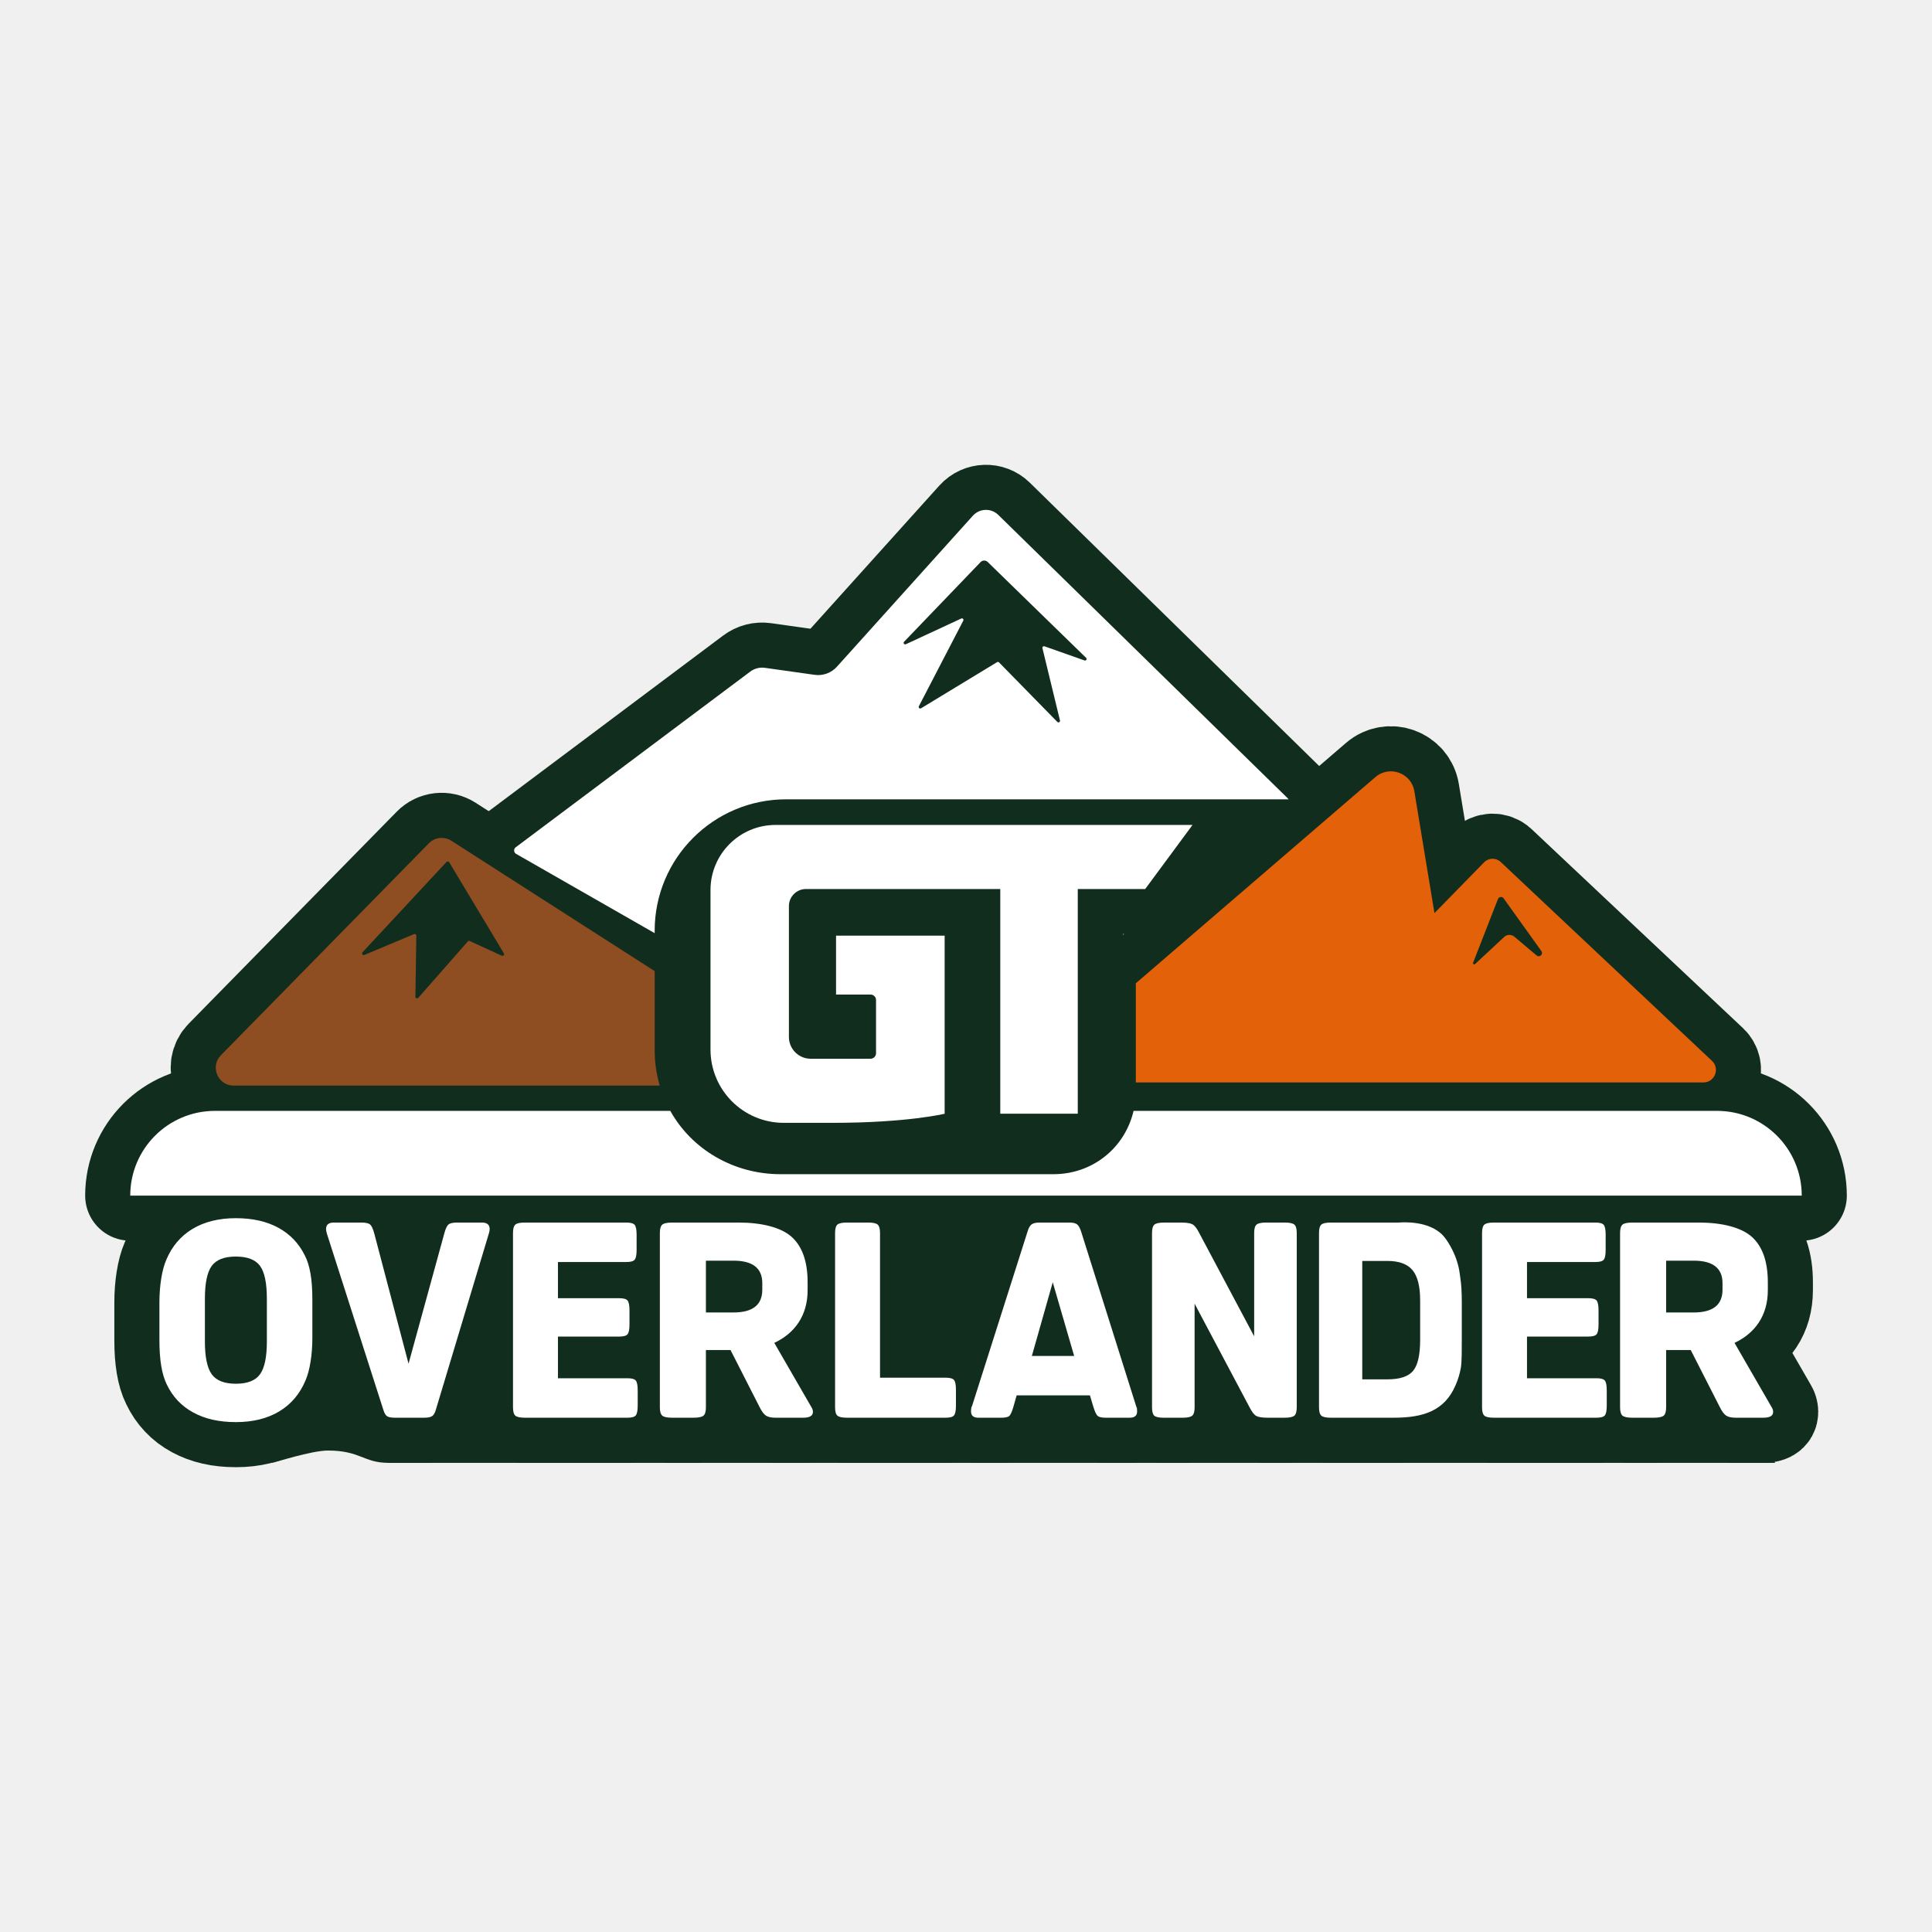
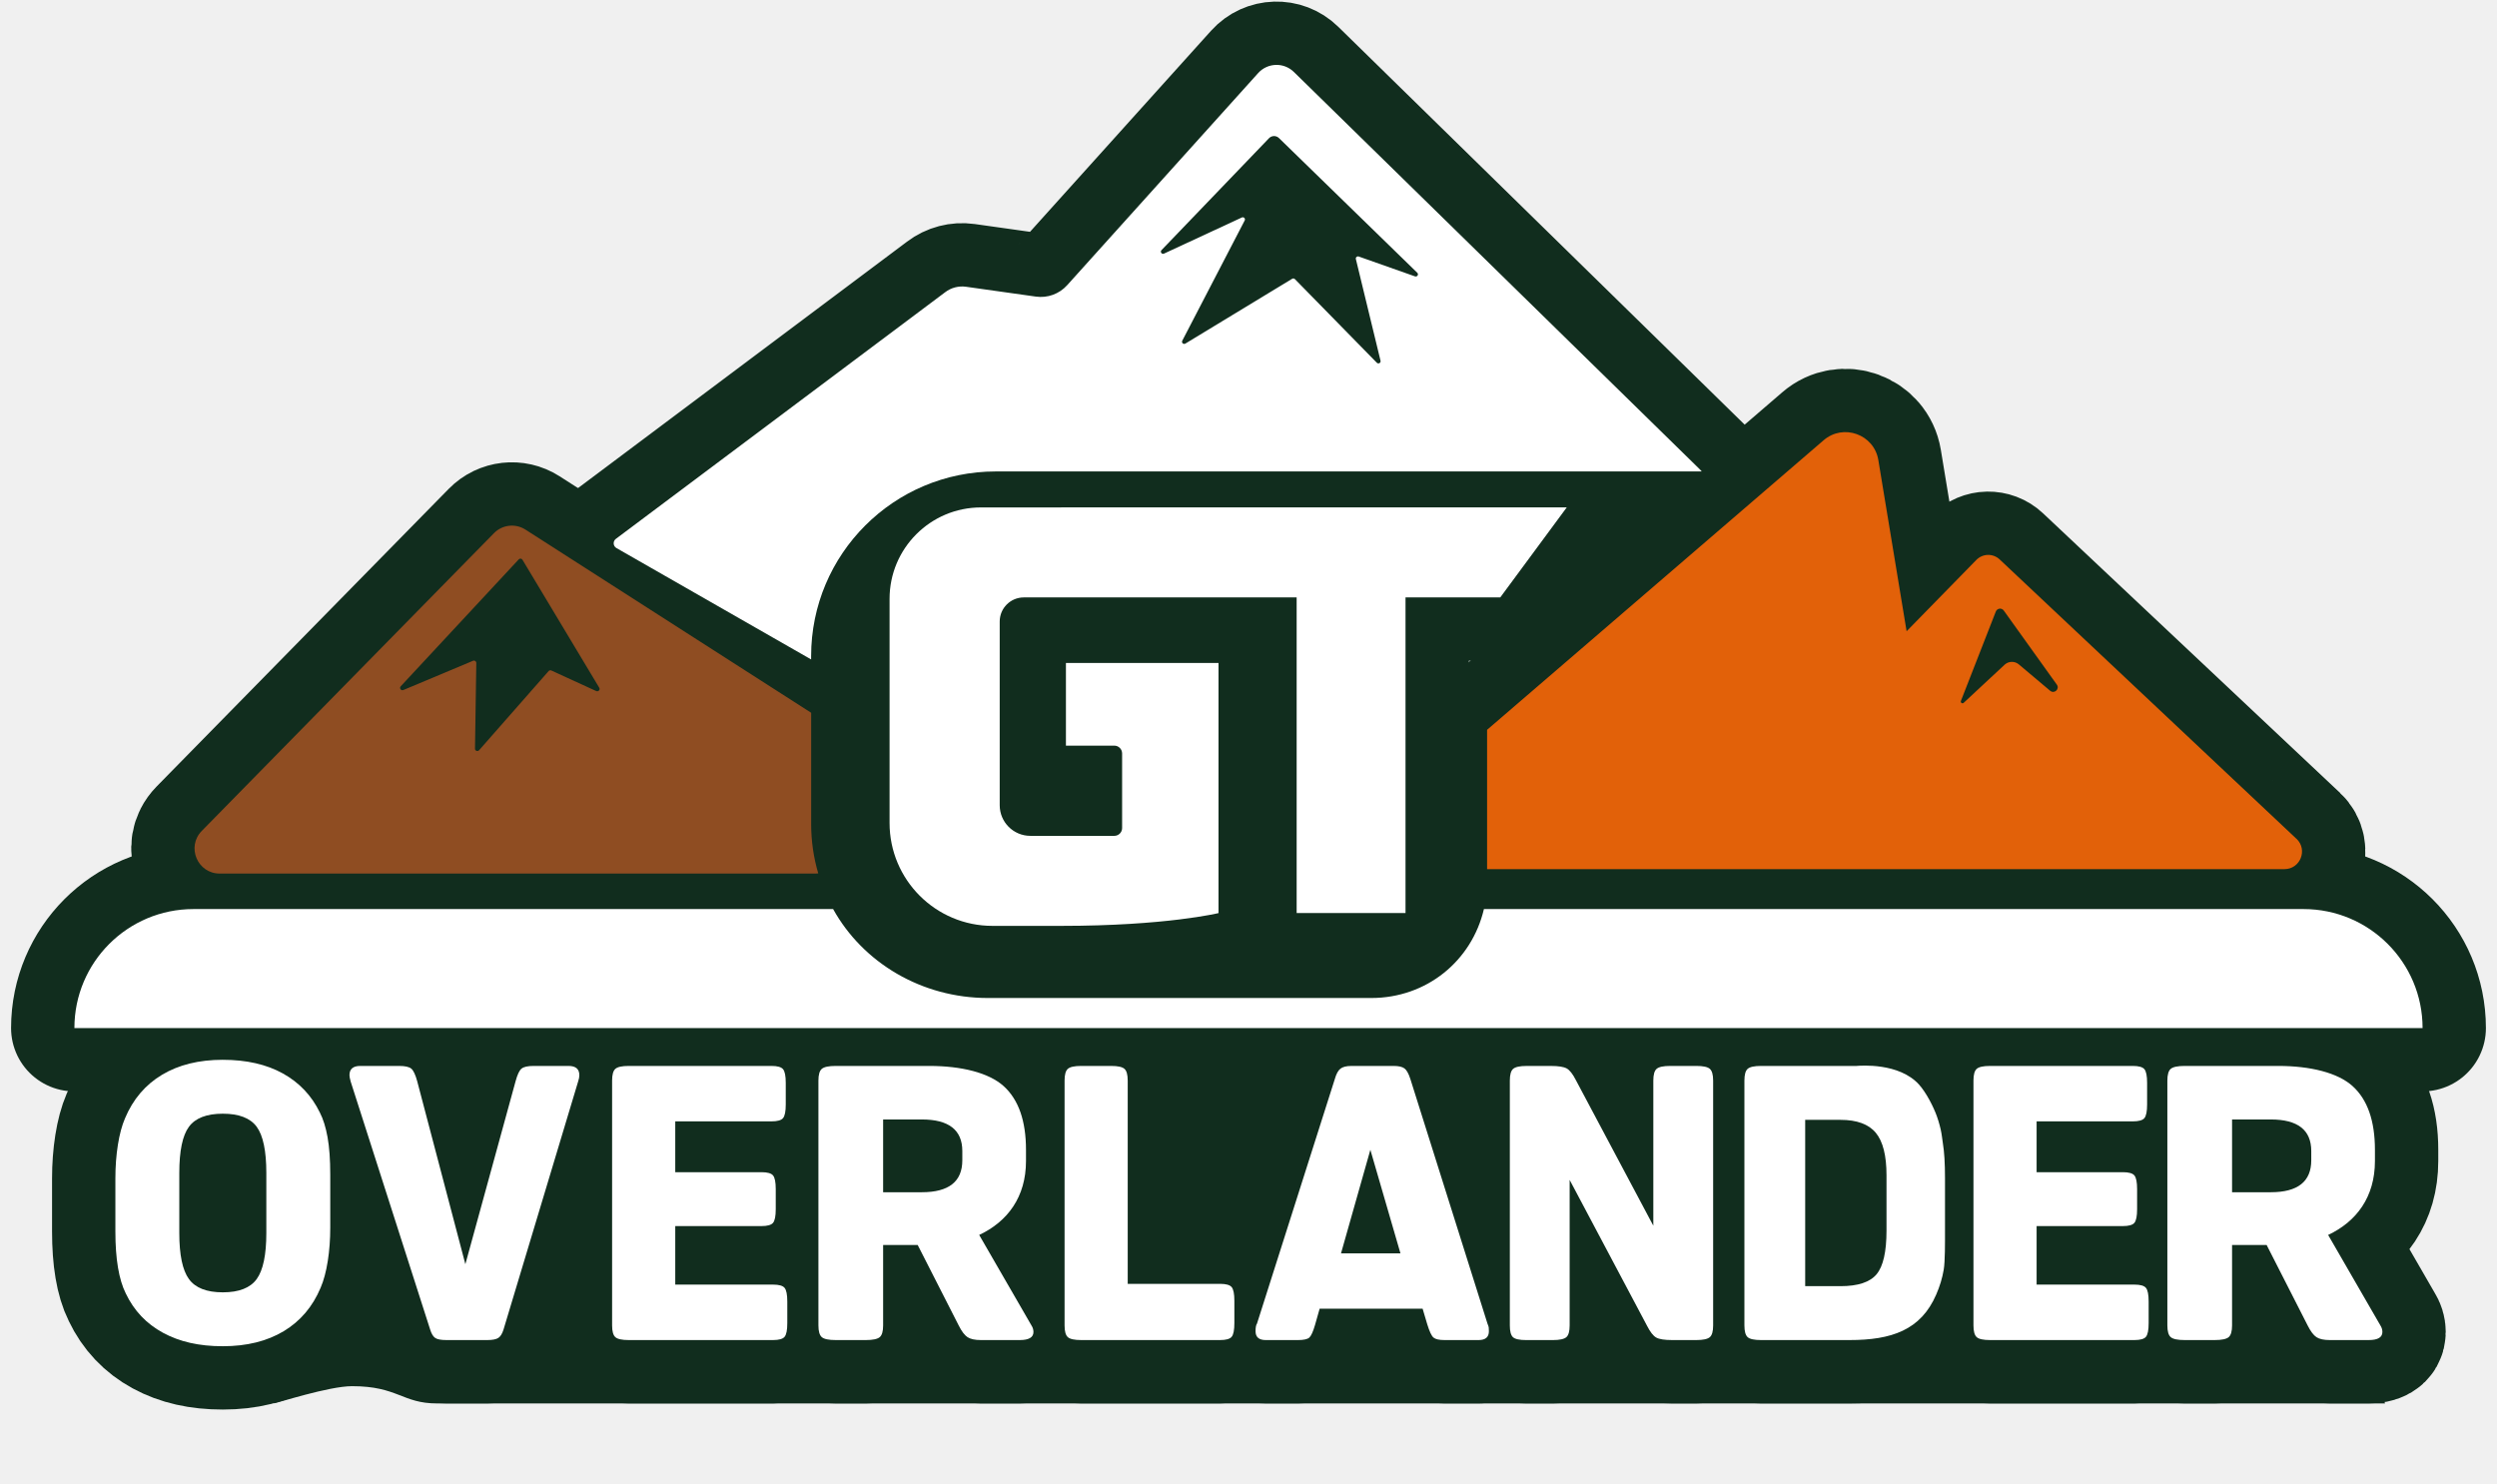
- <svg xmlns="http://www.w3.org/2000/svg" id="Layer_1" data-name="Layer 1" viewBox="0 0 1500 1500">
+ <svg xmlns="http://www.w3.org/2000/svg" id="Layer_1" data-name="Layer 1" viewBox="60 360 1380 820">
  <defs>
    <style>
      .cls-1 {
        fill: #fff;
      }

      .cls-2 {
        fill: #8f4d22;
      }

      .cls-3 {
        fill: none;
        stroke: #112d1e;
        stroke-linecap: round;
        stroke-linejoin: round;
        stroke-width: 70px;
      }

      .cls-4 {
        fill: #e26109;
      }

      .cls-5 {
        fill: #112d1e;
      }
    </style>
  </defs>
  <path class="cls-5" d="M211.41,1135.69c1.32,0,30.27-9.49,43.13-9.49,25.36,0,27.66,9.55,47.09,9.55h1076.5l-16.14-45.77-359.27-27-217.01-122.17-164.65,1.98-416.9,35.24-30.63,72.45,37.88,85.23Z" />
  <g>
    <path class="cls-3" d="M183.14,945.8c13.05,0,24.12,2.52,33.2,7.55,9.08,5.04,15.89,12.24,20.43,21.6,1.84,3.55,3.26,8.09,4.26,13.62.99,5.53,1.49,12.42,1.49,20.64v29.37c0,6.53-.46,12.7-1.38,18.51-.92,5.82-2.23,10.71-3.94,14.68-4.4,10.5-11.21,18.51-20.43,24.05-9.22,5.53-20.43,8.3-33.62,8.3s-23.94-2.48-33.09-7.45c-9.15-4.96-16-12.2-20.54-21.71-3.83-7.66-5.75-19.08-5.75-34.26v-29.37c0-6.52.46-12.69,1.38-18.51.92-5.81,2.23-10.71,3.94-14.68,4.4-10.5,11.21-18.51,20.43-24.05,9.22-5.53,20.43-8.3,33.62-8.3ZM183.14,975.59c-8.94,0-15.18,2.41-18.73,7.23-3.55,4.82-5.32,13.34-5.32,25.54v33.2c0,12.06,1.77,20.53,5.32,25.43,3.54,4.89,9.79,7.34,18.73,7.34s15.18-2.45,18.73-7.34c3.54-4.9,5.32-13.37,5.32-25.43v-33.2c0-12.2-1.78-20.71-5.32-25.54-3.55-4.82-9.79-7.23-18.73-7.23Z" />
    <path class="cls-3" d="M253.78,957.71c-.43-1.56-.64-2.69-.64-3.41,0-3.4,1.98-5.11,5.96-5.11h21.49c3.26,0,5.5.5,6.7,1.49,1.2.99,2.3,3.33,3.3,7.02l26.6,101.08,27.74-101.08c.99-3.69,2.09-6.03,3.3-7.02,1.2-.99,3.44-1.49,6.7-1.49h19.29c3.97,0,5.96,1.7,5.96,5.11,0,.99-.21,2.13-.64,3.41l-41.28,137.25c-.71,2.27-1.67,3.8-2.87,4.58-1.21.78-3.23,1.17-6.07,1.17h-22.63c-2.98,0-5.04-.39-6.17-1.17-1.14-.78-2.06-2.3-2.77-4.58l-43.98-137.25Z" />
    <path class="cls-3" d="M495.11,1091.35c0,3.83-.5,6.35-1.49,7.55-.99,1.21-3.12,1.81-6.38,1.81h-79.8c-3.69,0-6.14-.53-7.34-1.6-1.21-1.06-1.81-3.23-1.81-6.49v-135.34c0-3.26.6-5.43,1.81-6.49,1.2-1.06,3.65-1.6,7.34-1.6h78.95c3.26,0,5.39.61,6.38,1.81.99,1.21,1.49,3.72,1.49,7.55v11.92c0,3.83-.5,6.35-1.49,7.55-.99,1.21-3.12,1.81-6.38,1.81h-53.2v28.09h47.67c3.26,0,5.39.6,6.38,1.81.99,1.21,1.49,3.72,1.49,7.55v11.07c0,3.83-.5,6.35-1.49,7.55-.99,1.21-3.12,1.81-6.38,1.81h-47.67v32.35h54.05c3.26,0,5.39.6,6.38,1.81.99,1.21,1.49,3.72,1.49,7.55v11.92Z" />
    <path class="cls-3" d="M742.19,1091.35c0,3.83-.5,6.35-1.49,7.55-.99,1.21-3.12,1.81-6.38,1.81h-76.82c-3.69,0-6.14-.53-7.34-1.6-1.21-1.06-1.81-3.23-1.81-6.49v-135.34c0-3.26.6-5.43,1.81-6.49,1.2-1.06,3.65-1.6,7.34-1.6h16.6c3.69,0,6.13.53,7.34,1.6,1.2,1.07,1.81,3.23,1.81,6.49v112.36h51.07c3.26,0,5.39.61,6.38,1.81.99,1.21,1.49,3.72,1.49,7.55v12.34Z" />
    <path class="cls-3" d="M927.49,1012.19v80.44c0,3.26-.61,5.43-1.84,6.49-1.23,1.06-3.71,1.6-7.45,1.6h-14.69c-3.75,0-6.19-.53-7.35-1.6-1.15-1.06-1.73-3.23-1.73-6.49v-135.34c0-3.26.61-5.43,1.84-6.49,1.22-1.06,3.71-1.6,7.45-1.6h13.4c4.18,0,7.09.46,8.75,1.38,1.65.92,3.35,3.09,5.08,6.49l42.78,80.44v-80.23c0-3.26.61-5.43,1.84-6.49,1.22-1.06,3.71-1.6,7.45-1.6h14.48c3.74,0,6.23.53,7.45,1.6,1.22,1.07,1.84,3.23,1.84,6.49v135.34c0,3.26-.61,5.43-1.84,6.49-1.23,1.06-3.71,1.6-7.45,1.6h-13.4c-4.18,0-7.1-.46-8.75-1.38-1.66-.92-3.35-3.09-5.08-6.49l-42.78-80.65Z" />
    <path class="cls-3" d="M1085.96,949.2c2.34-.21,23.63-1.89,34.61,10.29,4.07,4.52,8.02,12.38,9.85,17.46,1.29,3.58,2.12,7.3,2.12,7.3.68,3.04.85,5.5,1.22,7.72.78,4.68,1.17,11.07,1.17,19.15v28.73c0,7.1.07,17.37-.71,21.98-.78,4.61-2.16,9.19-4.15,13.73-8.51,19.72-24.79,25.15-47.91,25.15h-48.94c-3.69,0-6.14-.53-7.34-1.6-1.21-1.06-1.81-3.23-1.81-6.49v-135.34c0-3.26.6-5.43,1.81-6.49,1.2-1.06,3.65-1.6,7.34-1.6h52.74ZM1057.66,1070.92h19.5c9.67,0,16.32-2.2,19.97-6.6,3.64-4.4,5.47-12.41,5.47-24.05v-30.64c0-10.92-1.98-18.76-5.94-23.51-3.96-4.75-10.46-7.13-19.5-7.13h-19.5v91.93Z" />
    <path class="cls-3" d="M1247.48,1091.35c0,3.83-.5,6.35-1.49,7.55-.99,1.21-3.12,1.81-6.38,1.81h-79.8c-3.69,0-6.14-.53-7.34-1.6-1.21-1.06-1.81-3.23-1.81-6.49v-135.34c0-3.26.6-5.43,1.81-6.49,1.2-1.06,3.65-1.6,7.34-1.6h78.95c3.26,0,5.39.61,6.38,1.81.99,1.21,1.49,3.72,1.49,7.55v11.92c0,3.83-.5,6.35-1.49,7.55-.99,1.21-3.12,1.81-6.38,1.81h-53.2v28.09h47.67c3.26,0,5.39.6,6.38,1.81.99,1.21,1.49,3.72,1.49,7.55v11.07c0,3.83-.5,6.35-1.49,7.55-.99,1.21-3.12,1.81-6.38,1.81h-47.67v32.35h54.05c3.26,0,5.39.6,6.38,1.81.99,1.21,1.49,3.72,1.49,7.55v11.92Z" />
    <path class="cls-3" d="M1293.58,1048.15v44.47c0,3.26-.63,5.43-1.89,6.49-1.26,1.06-3.81,1.6-7.66,1.6h-16.66c-3.85,0-6.41-.53-7.66-1.6-1.26-1.06-1.89-3.23-1.89-6.49v-135.34c0-3.26.63-5.43,1.89-6.49,1.26-1.06,3.81-1.6,7.66-1.6h51.76c17.62,0,32.86,3.72,41.08,11.17s12.33,19.19,12.33,35.22v6.17c0,19.86-10.17,33.48-25.87,40.86l28.88,50.01c.74,1.14,1.11,2.34,1.11,3.62,0,2.98-2.52,4.47-7.55,4.47h-21.55c-3.26,0-5.7-.53-7.33-1.6-1.63-1.06-3.26-3.23-4.89-6.49l-22.66-44.47h-19.1ZM1293.58,1019h21.4c14.91,0,22.37-5.89,22.37-17.66v-5.11c0-11.63-7.46-17.45-22.37-17.45h-21.4v40.22Z" />
    <path class="cls-3" d="M548.07,1048.15v44.47c0,3.26-.63,5.43-1.89,6.49-1.26,1.06-3.81,1.6-7.66,1.6h-16.66c-3.85,0-6.41-.53-7.66-1.6-1.26-1.06-1.89-3.23-1.89-6.49v-135.34c0-3.26.63-5.43,1.89-6.49,1.26-1.06,3.81-1.6,7.66-1.6h51.76c17.62,0,32.86,3.72,41.08,11.17,8.22,7.45,12.33,19.19,12.33,35.22v6.17c0,19.86-10.17,33.48-25.87,40.86l28.88,50.01c.74,1.14,1.11,2.34,1.11,3.62,0,2.98-2.52,4.47-7.55,4.47h-21.55c-3.26,0-5.7-.53-7.33-1.6-1.63-1.06-3.26-3.23-4.89-6.49l-22.66-44.47h-19.1ZM548.07,1019h21.4c14.91,0,22.37-5.89,22.37-17.66v-5.11c0-11.63-7.46-17.45-22.37-17.45h-21.4v40.22Z" />
    <path class="cls-3" d="M846.22,1083.35l2.57,8.64c1.22,3.97,2.36,6.42,3.45,7.34,1.08.92,3.11,1.38,6.08,1.38h18.86c3.78,0,5.68-1.63,5.68-4.89,0-.99-.04-1.7-.1-2.13-.07-.42-.3-1.13-.71-2.13l-42.59-135.13c-.95-2.98-2.03-4.93-3.24-5.85-1.22-.92-3.18-1.38-5.88-1.38h-23.52c-2.71,0-4.7.5-5.98,1.49-1.29.99-2.33,2.91-3.14,5.75l-42.99,135.13c-.54.71-.81,2.13-.81,4.26,0,3.27,1.89,4.89,5.68,4.89h17.64c3.24,0,5.37-.46,6.39-1.38,1.01-.92,2.06-3.23,3.14-6.92l2.57-9.06h56.92ZM801.13,1052.78l16.22-57.24,16.63,57.24h-32.85Z" />
    <path class="cls-3" d="M1333.1,862.48h-452.99c-6.72,28.62-31.61,49.16-62.28,49.16h-211.87c-36.47,0-69-19.38-85.53-49.16H166.9c-36.33,0-65.78,29.45-65.78,65.78h0s1297.75,0,1297.75,0h0c0-36.33-29.45-65.78-65.78-65.78Z" />
    <path class="cls-3" d="M1329.15,823.62l-164.02-154.4c-3.65-3.43-9.37-3.31-12.87.27l-38.55,39.43-15.62-94.62c-2.35-14.22-19.38-20.37-30.27-10.93l-185.96,160.03v77.01h440.65c8.8,0,13.07-10.76,6.66-16.8ZM1193.14,741.9l-17.57-14.8c-2.26-1.75-5.45-1.66-7.6.23l-22.74,21.17c-.75.66-1.87-.13-1.51-1.06l19.29-49.41c.73-1.87,3.25-2.18,4.41-.54l29.33,40.95c1.67,2.37-1.32,5.23-3.61,3.45Z" />
    <path class="cls-3" d="M508.29,753.97l-157.9-101.24c-5.53-3.54-12.78-2.73-17.38,1.96l-161.5,164.59c-8.61,8.77-2.39,23.58,9.9,23.58h329.18c.55,0,1.08-.04,1.62-.1-2.53-8.64-3.91-17.77-3.91-27.23v-61.57ZM389.55,742l-24.84-11.38c-.52-.24-1.13-.11-1.51.32l-38.43,43.75c-.79.9-2.28.33-2.26-.87l.73-47.37c.01-.93-.93-1.57-1.79-1.21l-38.54,16.17c-1.28.54-2.39-1.05-1.44-2.07l65.22-70.15c.58-.63,1.61-.52,2.05.21l42.45,70.74c.65,1.09-.49,2.36-1.64,1.84Z" />
    <path class="cls-3" d="M999.61,619.61l-224.53-219.83c-5.56-5.45-14.54-5.16-19.75.62l-105.56,117.25c-4.36,4.84-10.83,7.2-17.28,6.29l-38.62-5.44c-4.08-.57-8.21.51-11.48,3l-182.03,136.36c-1.71,1.31-1.57,3.93.27,5.04l107.65,61.6v-1.85c0-56.37,45.69-102.06,102.06-102.06h390.16l-.9-.98ZM842.01,512.76l-31.09-10.97c-.91-.32-1.81.48-1.58,1.41l13.63,56.19c.29,1.19-1.19,1.99-2.05,1.11l-45.28-46.22c-.39-.4-1.02-.48-1.5-.19l-59.04,35.83c-1.04.63-2.27-.49-1.71-1.57l34.51-66.5c.53-1.02-.55-2.12-1.59-1.63l-43.01,19.96c-1.21.56-2.31-.95-1.39-1.91l59.42-61.87c1.49-1.55,3.97-1.59,5.5-.09l76.45,74.46c.92.9-.03,2.41-1.26,1.98Z" />
    <path class="cls-3" d="M646.47,640.48h-44.32c-27.9,0-50.52,22.62-50.52,50.52v123.88c0,31.42,25.47,56.89,56.89,56.89h37.95c58.03,0,86.96-7.07,86.96-7.07v-138.25h-84.33v45.7h26.74c2.38,0,4.31,1.93,4.31,4.31v41.24c0,2.38-1.93,4.31-4.31,4.31h-46.4c-9.35,0-16.94-7.58-16.94-16.94v-101.54c0-7.35,5.96-13.31,13.31-13.31h150.8v174.47h60.17v-174.47h52.36l36.74-49.75h-279.41Z" />
  </g>
  <g>
    <path class="cls-1" d="M183.14,945.8c13.05,0,24.12,2.52,33.2,7.55,9.08,5.04,15.89,12.24,20.43,21.6,1.84,3.55,3.26,8.09,4.26,13.62.99,5.53,1.49,12.42,1.49,20.64v29.37c0,6.53-.46,12.7-1.38,18.51-.92,5.82-2.23,10.71-3.94,14.68-4.4,10.5-11.21,18.51-20.43,24.05-9.22,5.53-20.43,8.3-33.62,8.3s-23.94-2.48-33.09-7.45c-9.15-4.96-16-12.2-20.54-21.71-3.83-7.66-5.75-19.08-5.75-34.26v-29.37c0-6.52.46-12.69,1.38-18.51.92-5.81,2.23-10.71,3.94-14.68,4.4-10.5,11.21-18.51,20.43-24.05,9.22-5.53,20.43-8.3,33.62-8.3ZM183.14,975.59c-8.94,0-15.18,2.41-18.73,7.23-3.55,4.82-5.32,13.34-5.32,25.54v33.2c0,12.06,1.77,20.53,5.32,25.43,3.54,4.89,9.79,7.34,18.73,7.34s15.18-2.45,18.73-7.34c3.54-4.9,5.32-13.37,5.32-25.43v-33.2c0-12.2-1.78-20.71-5.32-25.54-3.55-4.82-9.79-7.23-18.73-7.23Z" />
    <path class="cls-1" d="M253.78,957.71c-.43-1.56-.64-2.69-.64-3.41,0-3.4,1.98-5.11,5.96-5.11h21.49c3.26,0,5.5.5,6.7,1.49,1.2.99,2.3,3.33,3.3,7.02l26.6,101.08,27.74-101.08c.99-3.69,2.09-6.03,3.3-7.02,1.2-.99,3.44-1.49,6.7-1.49h19.29c3.97,0,5.96,1.7,5.96,5.11,0,.99-.21,2.13-.64,3.41l-41.28,137.25c-.71,2.27-1.67,3.8-2.87,4.58-1.21.78-3.23,1.17-6.07,1.17h-22.63c-2.98,0-5.04-.39-6.17-1.17-1.14-.78-2.06-2.3-2.77-4.58l-43.98-137.25Z" />
    <path class="cls-1" d="M495.11,1091.35c0,3.83-.5,6.35-1.49,7.55-.99,1.21-3.12,1.81-6.38,1.81h-79.8c-3.69,0-6.14-.53-7.34-1.6-1.21-1.06-1.81-3.23-1.81-6.49v-135.34c0-3.26.6-5.43,1.81-6.49,1.2-1.06,3.65-1.6,7.34-1.6h78.95c3.26,0,5.39.61,6.38,1.81.99,1.21,1.49,3.72,1.49,7.55v11.92c0,3.83-.5,6.35-1.49,7.55-.99,1.21-3.12,1.81-6.38,1.81h-53.2v28.09h47.67c3.26,0,5.39.6,6.38,1.81.99,1.21,1.49,3.72,1.49,7.55v11.07c0,3.83-.5,6.35-1.49,7.55-.99,1.21-3.12,1.81-6.38,1.81h-47.67v32.35h54.05c3.26,0,5.39.6,6.38,1.81.99,1.21,1.49,3.72,1.49,7.55v11.92Z" />
    <path class="cls-1" d="M742.19,1091.35c0,3.83-.5,6.35-1.49,7.55-.99,1.21-3.12,1.81-6.38,1.81h-76.82c-3.69,0-6.14-.53-7.34-1.6-1.21-1.06-1.81-3.23-1.81-6.49v-135.34c0-3.26.6-5.43,1.81-6.49,1.2-1.06,3.65-1.6,7.34-1.6h16.6c3.69,0,6.13.53,7.34,1.6,1.2,1.07,1.81,3.23,1.81,6.49v112.36h51.07c3.26,0,5.39.61,6.38,1.81.99,1.21,1.49,3.72,1.49,7.55v12.34Z" />
    <path class="cls-1" d="M927.49,1012.19v80.44c0,3.26-.61,5.43-1.84,6.49-1.23,1.06-3.71,1.6-7.45,1.6h-14.69c-3.75,0-6.19-.53-7.35-1.6-1.15-1.06-1.73-3.23-1.73-6.49v-135.34c0-3.26.61-5.43,1.84-6.49,1.22-1.06,3.71-1.6,7.45-1.6h13.4c4.18,0,7.09.46,8.75,1.38,1.65.92,3.35,3.09,5.08,6.49l42.78,80.44v-80.23c0-3.26.61-5.43,1.84-6.49,1.22-1.06,3.71-1.6,7.45-1.6h14.48c3.74,0,6.23.53,7.45,1.6,1.22,1.07,1.84,3.23,1.84,6.49v135.34c0,3.26-.61,5.43-1.84,6.49-1.23,1.06-3.71,1.6-7.45,1.6h-13.4c-4.18,0-7.1-.46-8.75-1.38-1.66-.92-3.35-3.09-5.08-6.49l-42.78-80.65Z" />
    <path class="cls-1" d="M1085.96,949.2c2.34-.21,23.63-1.89,34.61,10.29,4.07,4.52,8.02,12.38,9.85,17.46,1.29,3.58,2.12,7.3,2.12,7.3.68,3.04.85,5.5,1.22,7.72.78,4.68,1.17,11.07,1.17,19.15v28.73c0,7.1.07,17.37-.71,21.98-.78,4.61-2.16,9.19-4.15,13.73-8.51,19.72-24.79,25.15-47.91,25.15h-48.94c-3.69,0-6.14-.53-7.34-1.6-1.21-1.06-1.81-3.23-1.81-6.49v-135.34c0-3.26.6-5.43,1.81-6.49,1.2-1.06,3.65-1.6,7.34-1.6h52.74ZM1057.66,1070.92h19.5c9.67,0,16.32-2.2,19.97-6.6,3.64-4.4,5.47-12.41,5.47-24.05v-30.64c0-10.92-1.98-18.76-5.94-23.51-3.96-4.75-10.46-7.13-19.5-7.13h-19.5v91.93Z" />
    <path class="cls-1" d="M1247.48,1091.35c0,3.83-.5,6.35-1.49,7.55-.99,1.21-3.12,1.81-6.38,1.81h-79.8c-3.69,0-6.14-.53-7.34-1.6-1.21-1.06-1.81-3.23-1.81-6.49v-135.34c0-3.26.6-5.43,1.81-6.49,1.2-1.06,3.65-1.6,7.34-1.6h78.95c3.26,0,5.39.61,6.38,1.81.99,1.21,1.49,3.72,1.49,7.55v11.92c0,3.83-.5,6.35-1.49,7.55-.99,1.21-3.12,1.81-6.38,1.81h-53.2v28.09h47.67c3.26,0,5.39.6,6.38,1.81.99,1.21,1.49,3.72,1.49,7.55v11.07c0,3.83-.5,6.35-1.49,7.55-.99,1.21-3.12,1.81-6.38,1.81h-47.67v32.35h54.05c3.26,0,5.39.6,6.38,1.81.99,1.21,1.49,3.72,1.49,7.55v11.92Z" />
    <path class="cls-1" d="M1293.58,1048.15v44.47c0,3.26-.63,5.43-1.89,6.49-1.26,1.06-3.81,1.6-7.66,1.6h-16.66c-3.85,0-6.41-.53-7.66-1.6-1.26-1.06-1.89-3.23-1.89-6.49v-135.34c0-3.26.63-5.43,1.89-6.49,1.26-1.06,3.81-1.6,7.66-1.6h51.76c17.62,0,32.86,3.72,41.08,11.17s12.33,19.19,12.33,35.22v6.17c0,19.86-10.17,33.48-25.87,40.86l28.88,50.01c.74,1.14,1.11,2.34,1.11,3.62,0,2.98-2.52,4.47-7.55,4.47h-21.55c-3.26,0-5.7-.53-7.33-1.6-1.63-1.06-3.26-3.23-4.89-6.49l-22.66-44.47h-19.1ZM1293.58,1019h21.4c14.91,0,22.37-5.89,22.37-17.66v-5.11c0-11.63-7.46-17.45-22.37-17.45h-21.4v40.22Z" />
    <path class="cls-1" d="M548.07,1048.15v44.47c0,3.26-.63,5.43-1.89,6.49-1.26,1.06-3.81,1.6-7.66,1.6h-16.66c-3.85,0-6.41-.53-7.66-1.6-1.26-1.06-1.89-3.23-1.89-6.49v-135.34c0-3.26.63-5.43,1.89-6.49,1.26-1.06,3.81-1.6,7.66-1.6h51.76c17.62,0,32.86,3.72,41.08,11.17,8.22,7.45,12.33,19.19,12.33,35.22v6.17c0,19.86-10.17,33.48-25.87,40.86l28.88,50.01c.74,1.14,1.11,2.34,1.11,3.62,0,2.98-2.52,4.47-7.55,4.47h-21.55c-3.26,0-5.7-.53-7.33-1.6-1.63-1.06-3.26-3.23-4.89-6.49l-22.66-44.47h-19.1ZM548.07,1019h21.4c14.91,0,22.37-5.89,22.37-17.66v-5.11c0-11.63-7.46-17.45-22.37-17.45h-21.4v40.22Z" />
    <path class="cls-1" d="M846.22,1083.35l2.57,8.64c1.22,3.97,2.36,6.42,3.45,7.34,1.08.92,3.11,1.38,6.08,1.38h18.86c3.78,0,5.68-1.63,5.68-4.89,0-.99-.04-1.7-.1-2.13-.07-.42-.3-1.13-.71-2.13l-42.59-135.13c-.95-2.98-2.03-4.93-3.24-5.85-1.22-.92-3.18-1.38-5.88-1.38h-23.52c-2.71,0-4.7.5-5.98,1.49-1.29.99-2.33,2.91-3.14,5.75l-42.99,135.13c-.54.71-.81,2.13-.81,4.26,0,3.27,1.89,4.89,5.68,4.89h17.64c3.24,0,5.37-.46,6.39-1.38,1.01-.92,2.06-3.23,3.14-6.92l2.57-9.06h56.92ZM801.13,1052.78l16.22-57.24,16.63,57.24h-32.85Z" />
    <path class="cls-1" d="M1333.1,862.48h-452.99c-6.72,28.62-31.61,49.16-62.28,49.16h-211.87c-36.47,0-69-19.38-85.53-49.16H166.9c-36.33,0-65.78,29.45-65.78,65.78h0s1297.75,0,1297.75,0h0c0-36.33-29.45-65.78-65.78-65.78Z" />
    <path class="cls-4" d="M1329.15,823.62l-164.02-154.4c-3.65-3.43-9.37-3.31-12.87.27l-38.55,39.43-15.62-94.62c-2.35-14.22-19.38-20.37-30.27-10.93l-185.96,160.03v77.01h440.65c8.8,0,13.07-10.76,6.66-16.8ZM1193.14,741.9l-17.57-14.8c-2.26-1.75-5.45-1.66-7.6.23l-22.74,21.17c-.75.66-1.87-.13-1.51-1.06l19.29-49.41c.73-1.87,3.25-2.18,4.41-.54l29.33,40.95c1.67,2.37-1.32,5.23-3.61,3.45Z" />
    <path class="cls-2" d="M508.29,753.97l-157.9-101.24c-5.53-3.54-12.78-2.73-17.38,1.96l-161.5,164.59c-8.61,8.77-2.39,23.58,9.9,23.58h329.18c.55,0,1.08-.04,1.62-.1-2.53-8.64-3.91-17.77-3.91-27.23v-61.57ZM389.55,742l-24.84-11.38c-.52-.24-1.13-.11-1.51.32l-38.43,43.75c-.79.9-2.28.33-2.26-.87l.73-47.37c.01-.93-.93-1.57-1.79-1.21l-38.54,16.17c-1.28.54-2.39-1.05-1.44-2.07l65.22-70.15c.58-.63,1.61-.52,2.05.21l42.45,70.74c.65,1.09-.49,2.36-1.64,1.84Z" />
    <path class="cls-1" d="M999.61,619.61l-224.53-219.83c-5.56-5.45-14.54-5.16-19.75.62l-105.56,117.25c-4.36,4.84-10.83,7.2-17.28,6.29l-38.62-5.44c-4.08-.57-8.21.51-11.48,3l-182.03,136.36c-1.71,1.31-1.57,3.93.27,5.04l107.65,61.6v-1.85c0-56.37,45.69-102.06,102.06-102.06h390.16l-.9-.98ZM842.01,512.76l-31.09-10.97c-.91-.32-1.81.48-1.58,1.41l13.63,56.19c.29,1.19-1.19,1.99-2.05,1.11l-45.28-46.22c-.39-.4-1.02-.48-1.5-.19l-59.04,35.83c-1.04.63-2.27-.49-1.71-1.57l34.51-66.5c.53-1.02-.55-2.12-1.59-1.63l-43.01,19.96c-1.21.56-2.31-.95-1.39-1.91l59.42-61.87c1.49-1.55,3.97-1.59,5.5-.09l76.45,74.46c.92.9-.03,2.41-1.26,1.98Z" />
    <path class="cls-1" d="M646.47,640.48h-44.32c-27.9,0-50.52,22.62-50.52,50.52v123.88c0,31.42,25.47,56.89,56.89,56.89h37.95c58.03,0,86.96-7.07,86.96-7.07v-138.25h-84.33v45.7h26.74c2.38,0,4.31,1.93,4.31,4.31v41.24c0,2.38-1.93,4.31-4.31,4.31h-46.4c-9.35,0-16.94-7.58-16.94-16.94v-101.54c0-7.35,5.96-13.31,13.31-13.31h150.8v174.47h60.17v-174.47h52.36l36.74-49.75h-279.41Z" />
  </g>
</svg>
